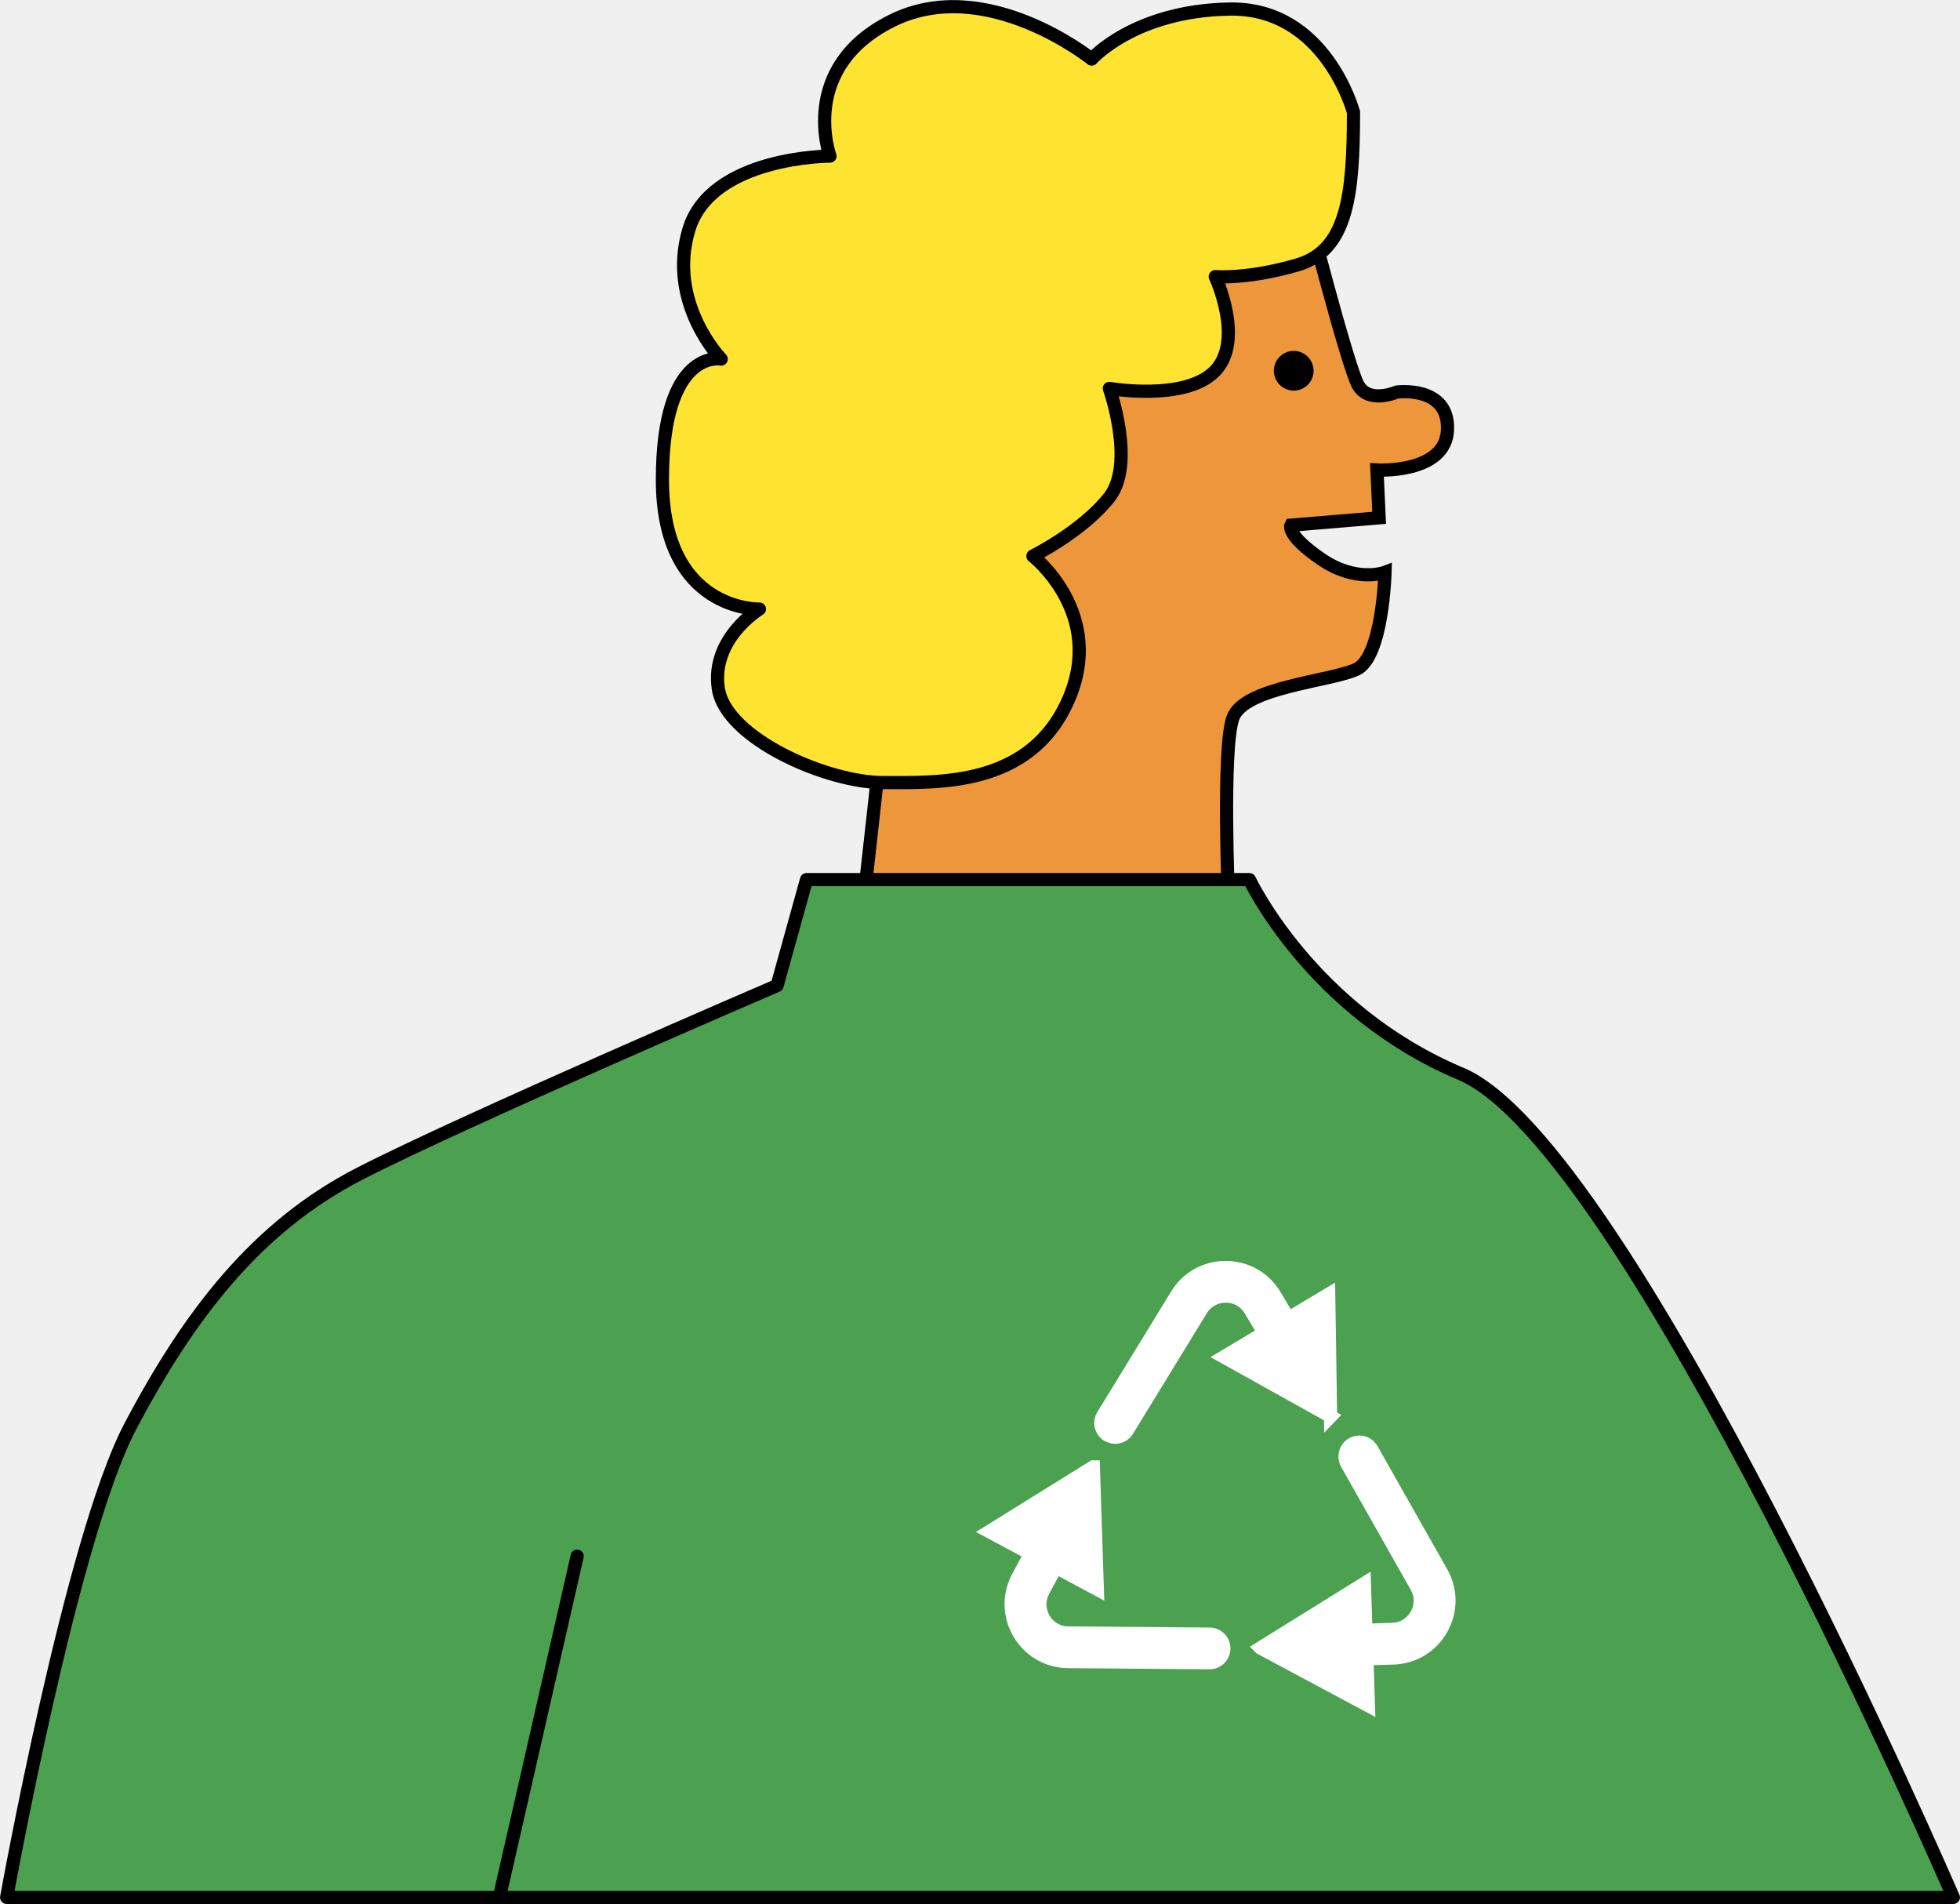
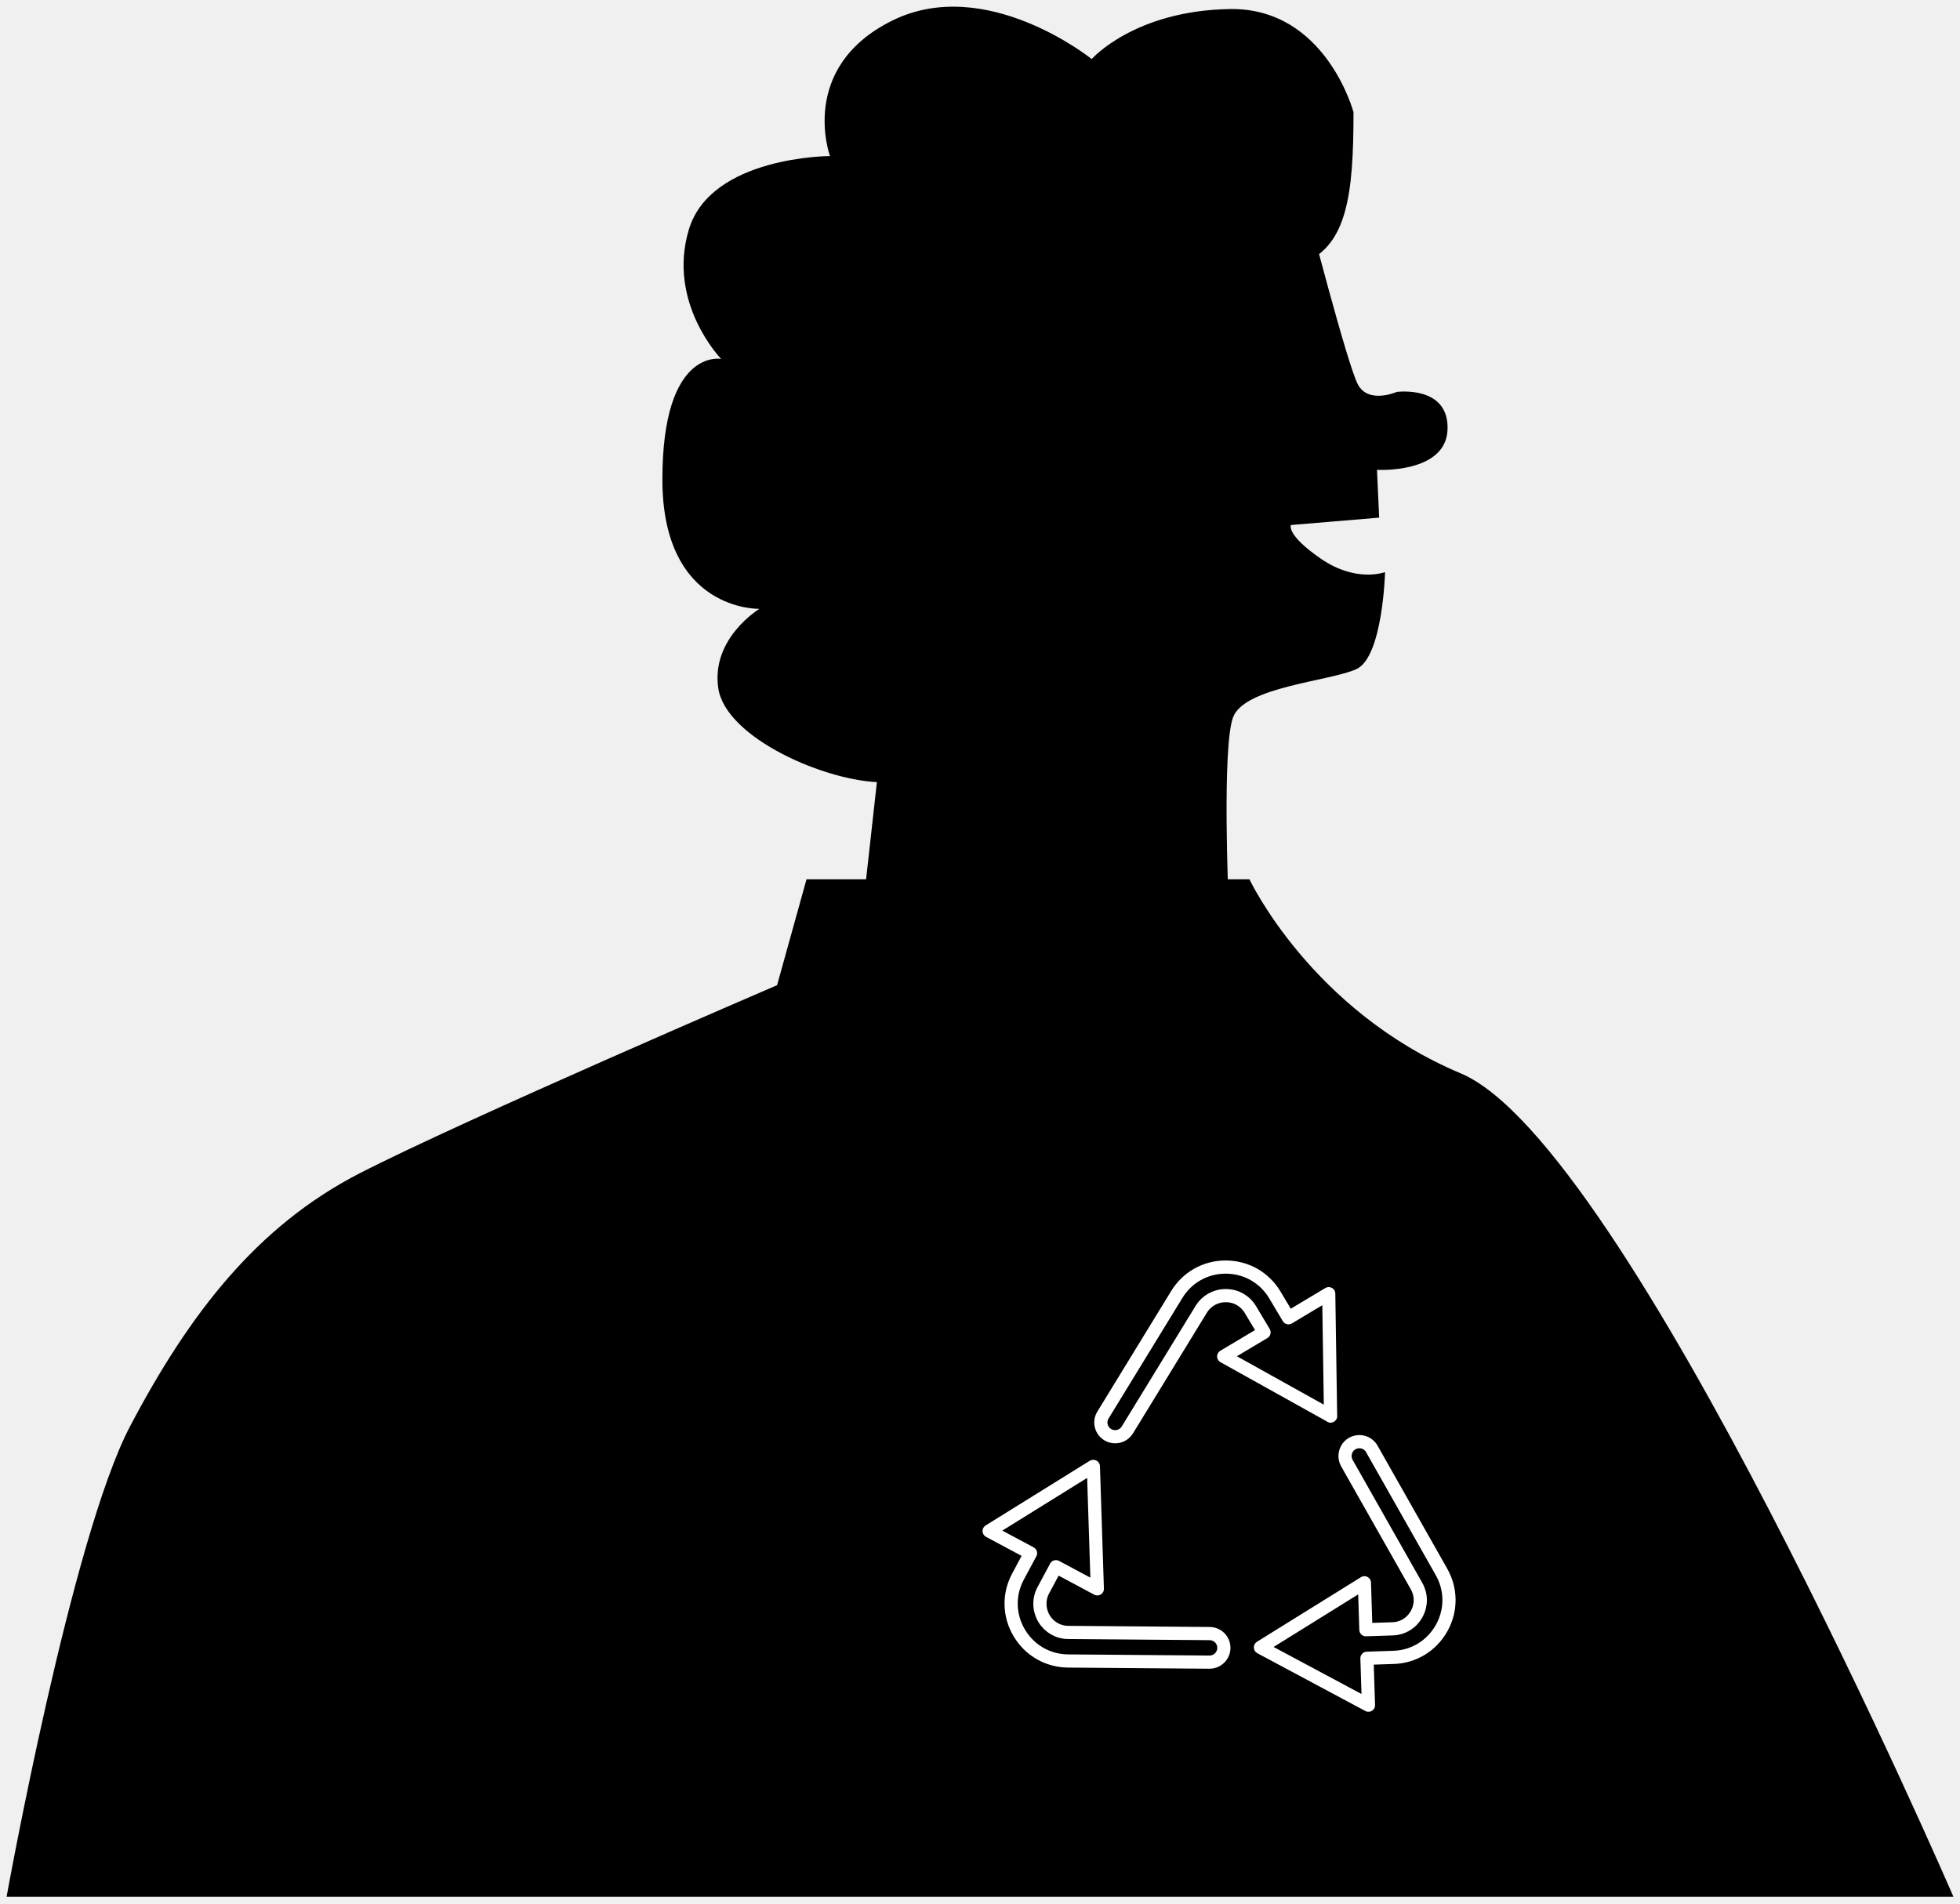
- <svg xmlns="http://www.w3.org/2000/svg" id="a" width="78.68mm" height="76.41mm" viewBox="0 0 223.02 216.6">
-   <defs>
-     <style>.b,.c,.d,.e{stroke:#000;}.b,.c,.d,.e,.f{stroke-width:1.5px;}.b,.c,.e{stroke-linecap:round;stroke-linejoin:round;}.c{fill:#ffe331;}.d{fill:#ee963c;}.d,.f{stroke-miterlimit:10;}.e{fill:#4ba150;}.f{fill:#fff;stroke:#fff;}</style>
-   </defs>
-   <path class="d" d="M139.79,102.5s-.75-17.32,.5-20.83,11.04-4.14,14.05-5.52,3.26-11.04,3.26-11.04c0,0-3.26,1.25-7.28-1.51s-3.43-3.85-3.43-3.85l10.04-.84-.25-5.44s7.86,.46,8.03-4.6-5.77-4.27-5.77-4.27c0,0-3.22,1.42-4.43-.84s-5.86-20.33-5.86-20.33l-42.16,5.19-8.87,79.81,42.16-5.94Z" />
-   <path class="c" d="M154.01,12.73c0,9.37-.67,15.73-6.36,17.4s-9.37,1.34-9.37,1.34c0,0,3.35,7.19,0,10.71s-12.05,2.01-12.05,2.01c0,0,3.01,8.53,0,12.38s-8.7,6.69-8.7,6.69c0,0,8.37,6.53,4.02,16.4-4.35,9.87-14.72,9.37-21.08,9.37s-17.9-5.02-18.74-10.71,4.68-9.03,4.68-9.03c0,0-11.04,.33-11.04-14.72s6.69-13.72,6.69-13.72c0,0-6.19-6.36-3.68-14.72s16.06-8.37,16.06-8.37c0,0-3.68-10.04,7.03-15.39s22.75,4.35,22.75,4.35c0,0,4.85-5.52,15.73-5.69,10.88-.17,14.05,11.71,14.05,11.71Z" />
-   <circle class="b" cx="147.21" cy="42.18" r="1.51" />
-   <path class="e" d="M142.17,100.07h-50.4l-3.35,12.05s-35.81,15.39-47.52,21.42c-11.71,6.02-19.41,16.06-26.1,28.78-6.69,12.72-14.05,53.54-14.05,53.54H222.27s-37.02-85.71-56.05-93.7c-17.03-7.15-24.05-22.09-24.05-22.09Z" />
-   <line class="e" x1="65.67" y1="177.04" x2="56.97" y2="215.18" />
+ <svg xmlns="http://www.w3.org/2000/svg" width="223.02" height="216.6" viewBox="0 0 223.02 216.6" stroke-linecap="round" stroke-linejoin="round">
+   <path class="orange_pale trait_fin" d="M139.79,102.5s-.75-17.32,.5-20.83,11.04-4.14,14.05-5.52,3.26-11.04,3.26-11.04c0,0-3.26,1.25-7.28-1.51s-3.43-3.85-3.43-3.85l10.04-.84-.25-5.44s7.86,.46,8.03-4.6-5.77-4.27-5.77-4.27c0,0-3.22,1.42-4.43-.84s-5.86-20.33-5.86-20.33l-42.16,5.19-8.87,79.81,42.16-5.94Z" />
+   <path class="blanc trait_fin" d="M154.01,12.73c0,9.37-.67,15.73-6.36,17.4s-9.37,1.34-9.37,1.34c0,0,3.35,7.19,0,10.71s-12.05,2.01-12.05,2.01c0,0,3.01,8.53,0,12.38s-8.7,6.69-8.7,6.69c0,0,8.37,6.53,4.02,16.4-4.35,9.87-14.72,9.37-21.08,9.37s-17.9-5.02-18.74-10.71,4.68-9.03,4.68-9.03c0,0-11.04,.33-11.04-14.72s6.69-13.72,6.69-13.72c0,0-6.19-6.36-3.68-14.72s16.06-8.37,16.06-8.37c0,0-3.68-10.04,7.03-15.39s22.75,4.35,22.75,4.35c0,0,4.85-5.52,15.73-5.69,10.88-.17,14.05,11.71,14.05,11.71Z" />
+   <circle class="noir trait_fin" cx="147.21" cy="42.18" r="1.51" />
+   <path class="bleu trait_fin" d="M142.17,100.07h-50.4l-3.35,12.05s-35.81,15.39-47.52,21.42c-11.71,6.02-19.41,16.06-26.1,28.78-6.69,12.72-14.05,53.54-14.05,53.54H222.27s-37.02-85.71-56.05-93.7c-17.03-7.15-24.05-22.09-24.05-22.09Z" />
+   <line class="sans_fond trait_fin" fill="none" x1="65.67" y1="177.04" x2="56.97" y2="215.18" />
  <g>
-     <path class="f" d="M151.4,161.16l-.21-13.93-4.58,2.74-1.55-2.6c-1.18-1.98-3.26-3.16-5.57-3.17h-.03c-2.29,0-4.36,1.16-5.56,3.12l-8.4,13.72c-.47,.76-.23,1.76,.54,2.23,.26,.16,.56,.24,.85,.24,.55,0,1.08-.28,1.39-.78l8.4-13.72c.6-.98,1.64-1.56,2.79-1.56h.02c1.16,0,2.2,.6,2.79,1.59l1.55,2.59-4.59,2.74,12.17,6.78Z" />
-     <path class="f" d="M143.43,187.49l12.28,6.57-.17-5.34,3.02-.1c2.3-.07,4.35-1.32,5.47-3.33l.02-.03c1.11-2,1.1-4.38-.03-6.37l-7.93-14c-.44-.78-1.43-1.05-2.22-.61-.27,.15-.48,.37-.62,.63-.26,.48-.28,1.08,0,1.59l7.93,14c.57,1,.57,2.19,.01,3.19h0c-.56,1.02-1.59,1.65-2.75,1.68l-3.02,.1-.17-5.34-11.83,7.35Z" />
-     <path class="f" d="M124.38,166.89l-11.83,7.35,4.71,2.52-1.43,2.67c-1.09,2.03-1.03,4.43,.15,6.41l.02,.03c1.18,1.96,3.24,3.14,5.53,3.16l16.09,.13c.9,0,1.63-.72,1.64-1.61,0-.31-.08-.6-.23-.85-.28-.47-.79-.78-1.38-.79l-16.09-.13c-1.15,0-2.18-.6-2.77-1.58h0c-.59-1.01-.62-2.21-.07-3.23l1.43-2.67,4.71,2.52-.45-13.93Z" />
+     <path class="blanc" stroke="#ffffff" stroke-width="1.5" d="M151.4,161.16l-.21-13.93-4.58,2.74-1.55-2.6c-1.18-1.98-3.26-3.16-5.57-3.17h-.03c-2.29,0-4.36,1.16-5.56,3.12l-8.4,13.72c-.47,.76-.23,1.76,.54,2.23,.26,.16,.56,.24,.85,.24,.55,0,1.08-.28,1.39-.78l8.4-13.72c.6-.98,1.64-1.56,2.79-1.56h.02c1.16,0,2.2,.6,2.79,1.59l1.55,2.59-4.59,2.74,12.17,6.78Z" />
+     <path class="blanc" stroke="#ffffff" stroke-width="1.5" d="M143.43,187.49l12.28,6.57-.17-5.34,3.02-.1c2.3-.07,4.35-1.32,5.47-3.33l.02-.03c1.11-2,1.1-4.38-.03-6.37l-7.93-14c-.44-.78-1.43-1.05-2.22-.61-.27,.15-.48,.37-.62,.63-.26,.48-.28,1.08,0,1.59l7.93,14c.57,1,.57,2.19,.01,3.19h0c-.56,1.02-1.59,1.65-2.75,1.68l-3.02,.1-.17-5.34-11.83,7.35Z" />
+     <path class="blanc" stroke="#ffffff" stroke-width="1.5" d="M124.38,166.89l-11.83,7.35,4.71,2.52-1.43,2.67c-1.09,2.03-1.03,4.43,.15,6.41l.02,.03c1.18,1.96,3.24,3.14,5.53,3.16l16.09,.13c.9,0,1.63-.72,1.64-1.61,0-.31-.08-.6-.23-.85-.28-.47-.79-.78-1.38-.79l-16.09-.13c-1.15,0-2.18-.6-2.77-1.58h0c-.59-1.01-.62-2.21-.07-3.23l1.43-2.67,4.71,2.52-.45-13.93Z" />
  </g>
</svg>
